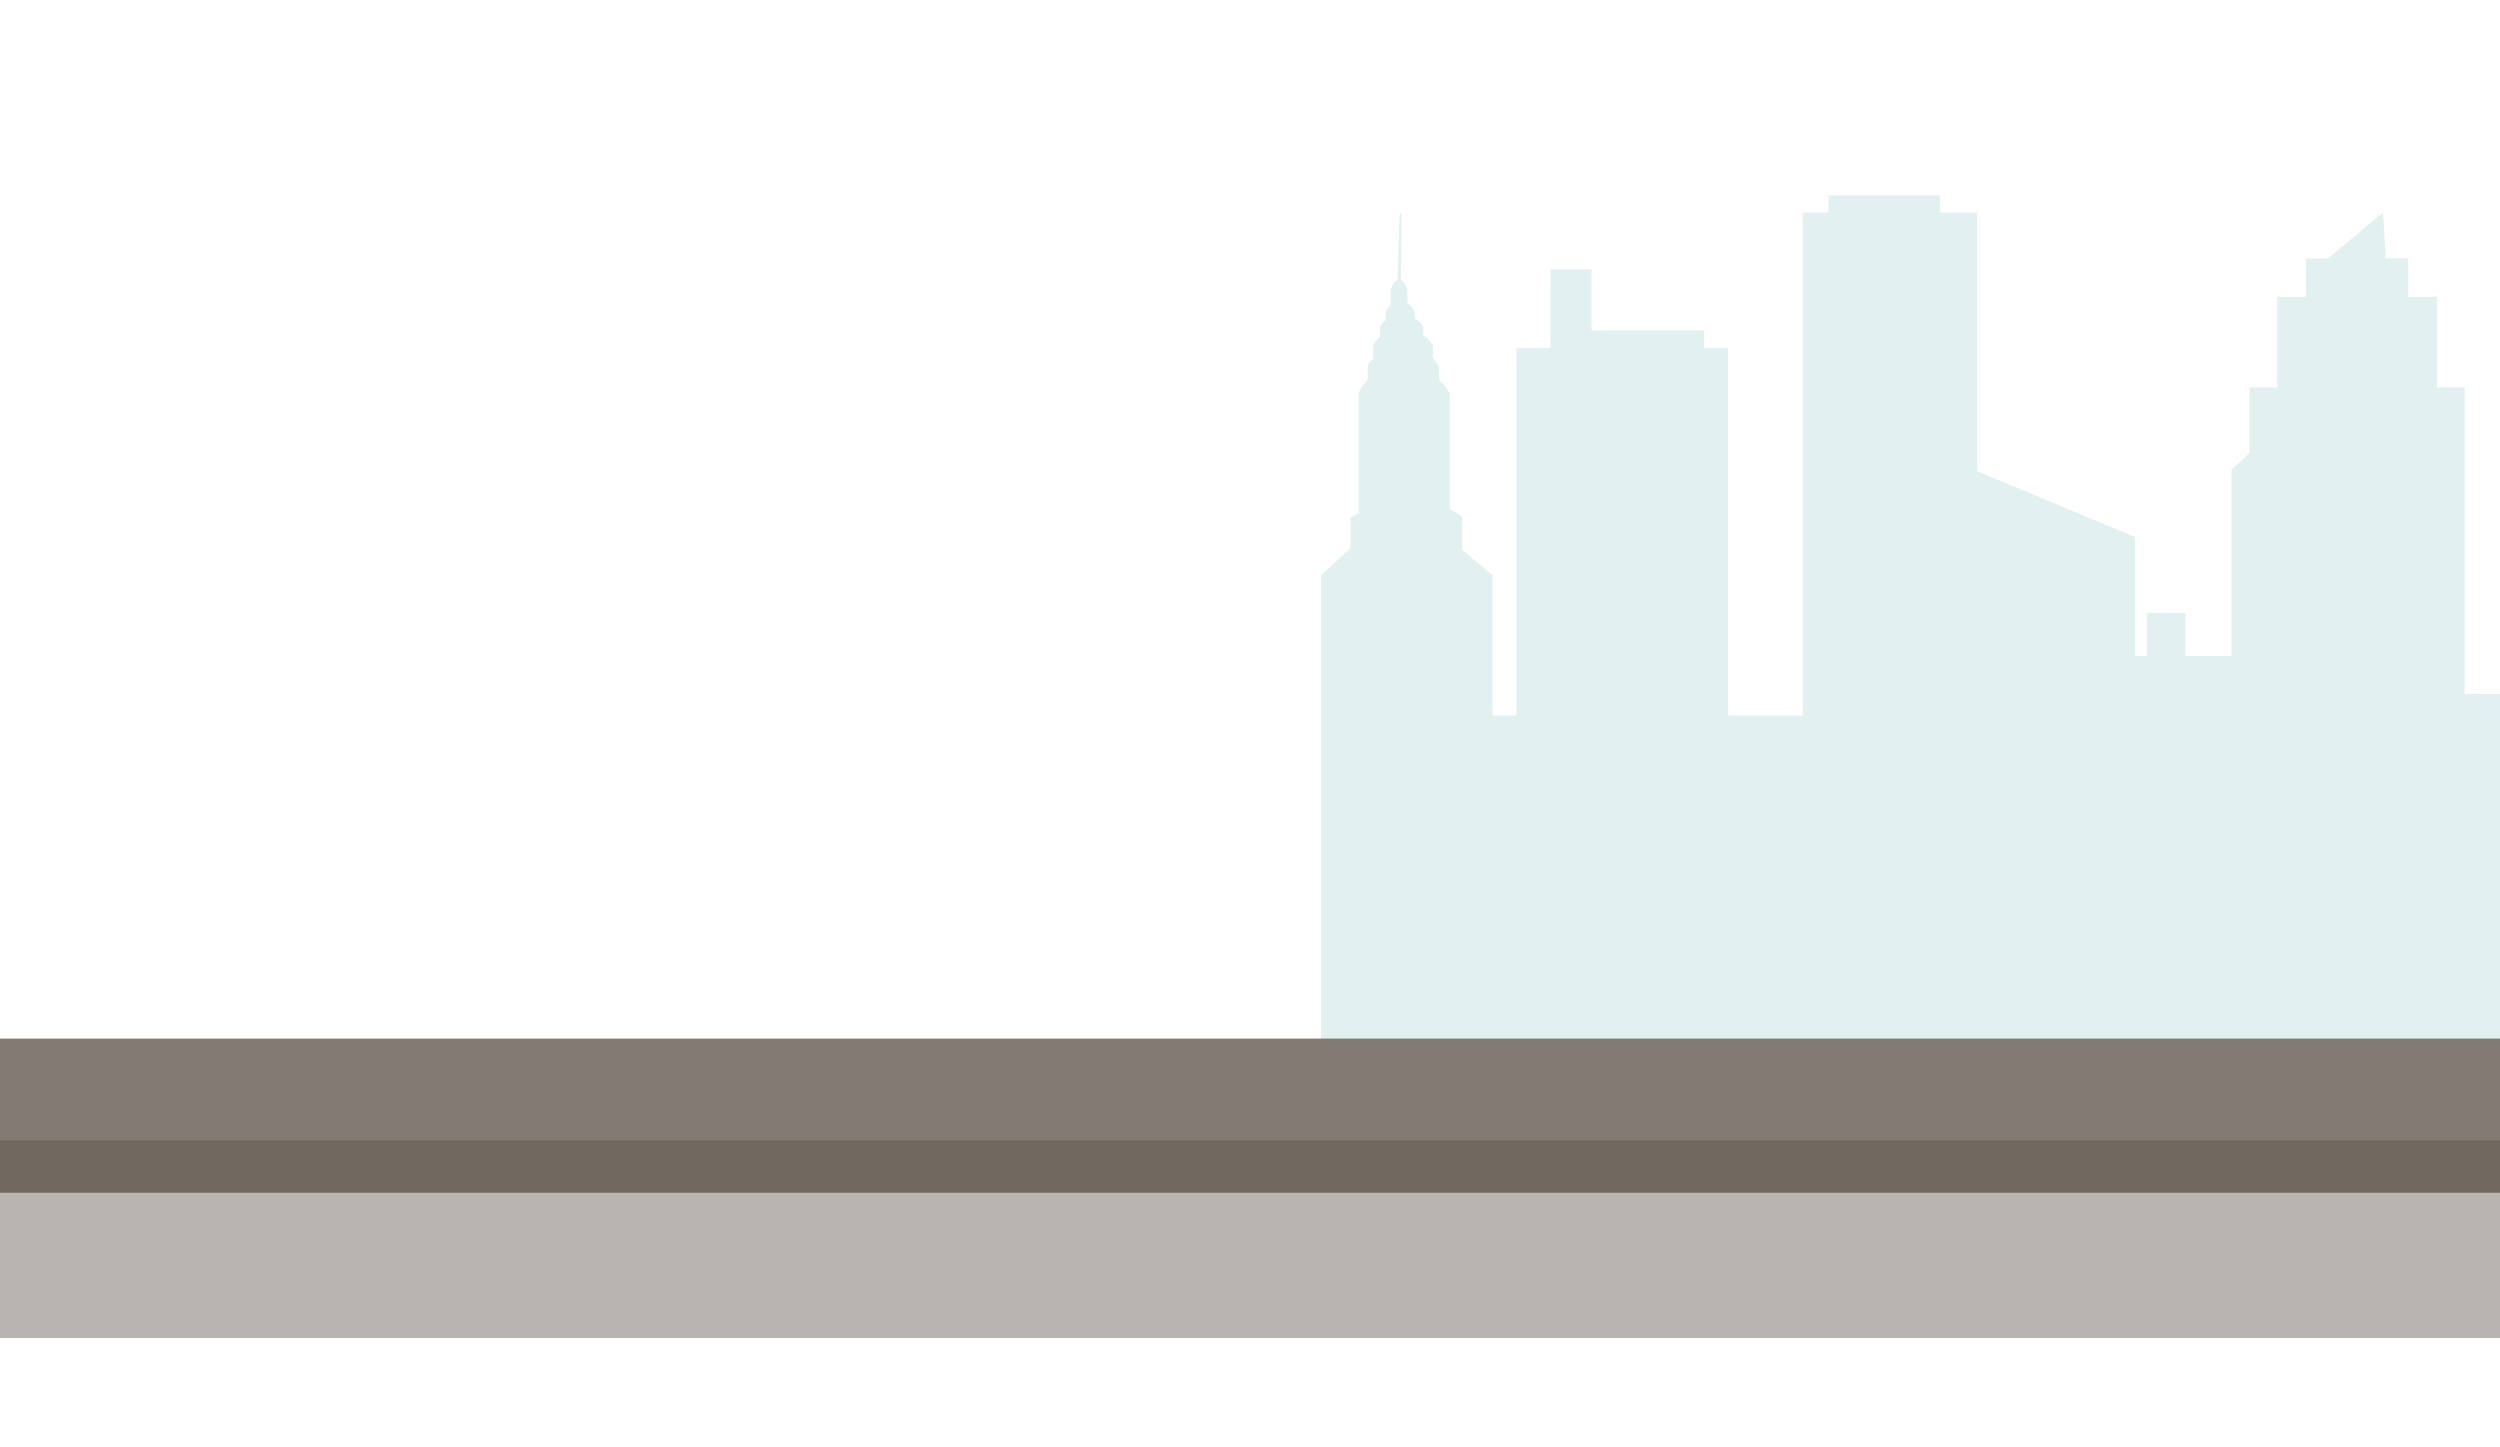
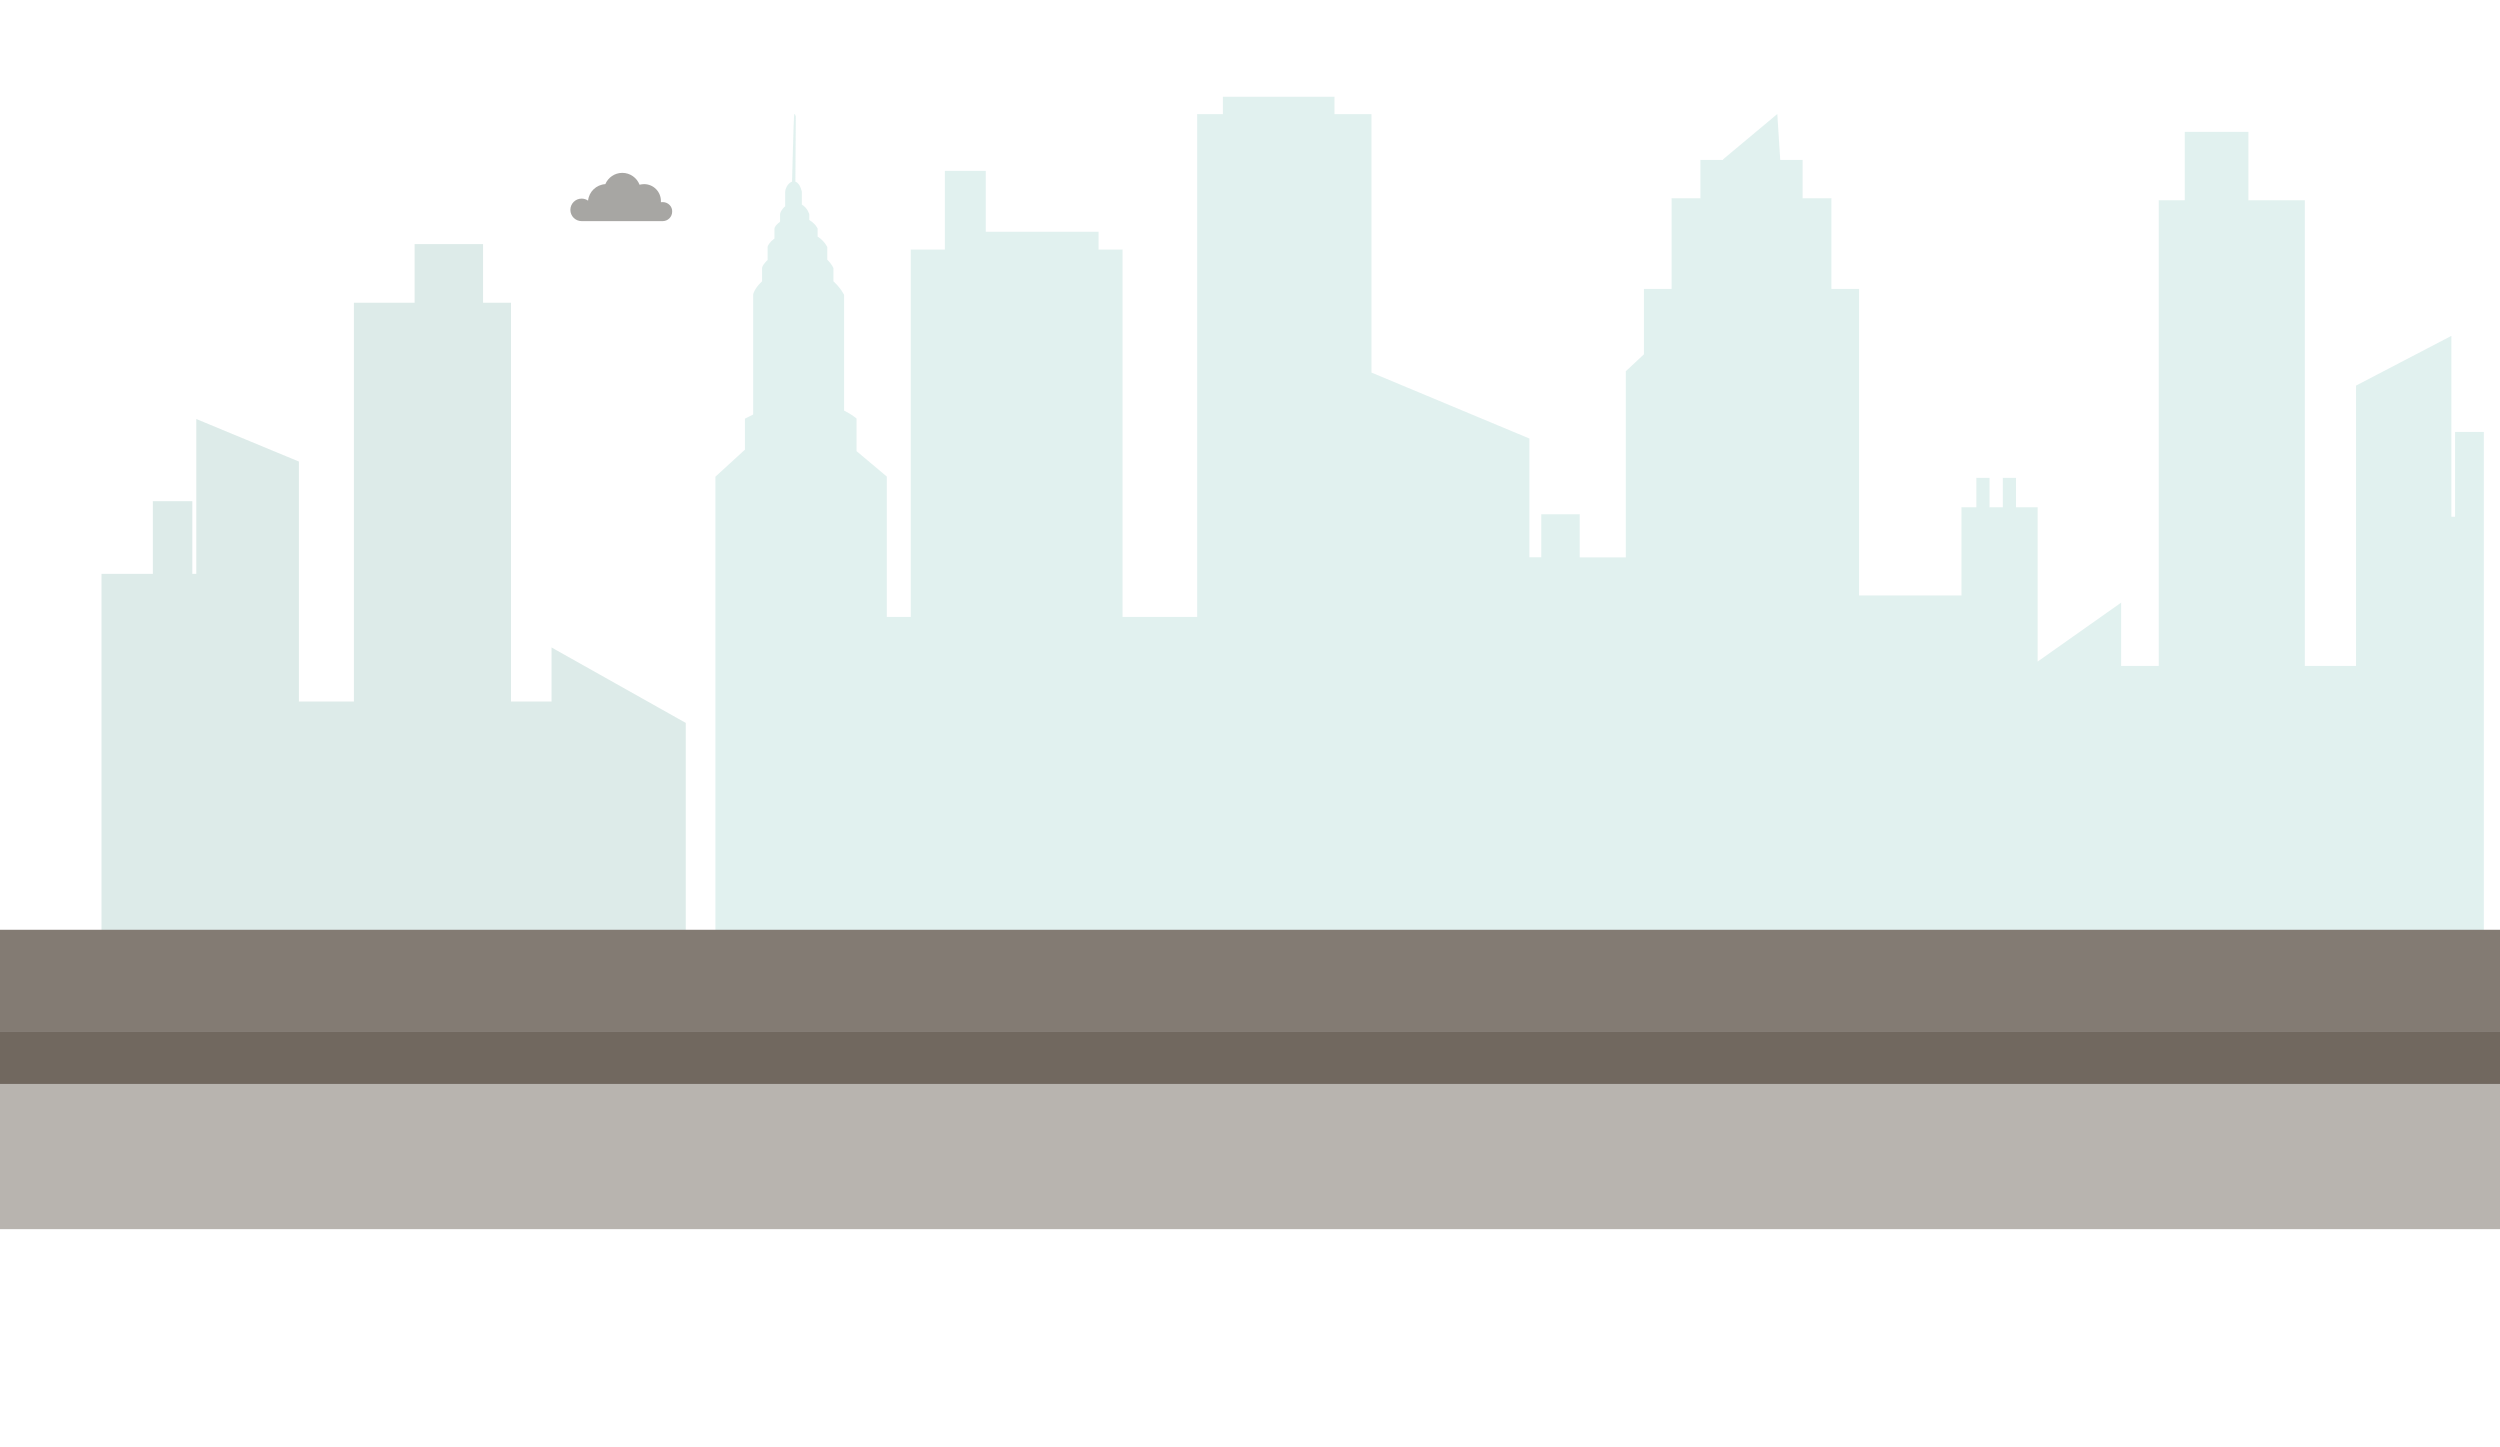
<svg xmlns="http://www.w3.org/2000/svg" version="1.1" id="svg13880" x="0px" y="0px" viewBox="557 -74.4 1709.4 989.3" style="enable-background:new 557 -74.4 1709.4 989.3;" xml:space="preserve">
  <style type="text/css">
- 	.st0{opacity:0.3;fill:#9CD0CA;enable-background:new    ;}
- 	.st1{fill:#B8B4AF;}
- 	.st2{fill:#71685F;}
- 	.st3{fill:#837B73;}
+ 	.st0{opacity:0.4;fill:#AACEC8;}
+ 	.st1{opacity:0.3;fill:#9CD0CA;enable-background:new    ;}
+ 	.st2{fill:#B8B4AF;}
+ 	.st3{fill:#71685F;}
+ 	.st4{fill:#837B73;}
+ 	.st5{opacity:0.48;fill:#48443E;}
</style>
+   <polygon class="st0" points="934.1,368.3 934.1,405.3 906.4,405.3 906.4,132.6 887.3,132.6 887.3,92.5 840.5,92.5 840.5,132.6   799,132.6 799,405.3 761.4,405.3 761.4,241.2 691.2,212.1 691.2,318 688.5,318 688.5,268.3 661.5,268.3 661.5,318 626.4,318   626.4,585.8 1025.9,585.8 1025.9,419.9 " />
  <g id="layer1" transform="translate(-632.1435,327.0437)">
-     <path id="path5771" class="st0" d="M3281.9,19.3h-2.5v-123.7l-65.2,34v191.7h-35v-318.4h-38.6   v-46.8h-43.5v46.8h-17.8v318.4h-25.7V78l-57.1,40.3V12.8h-14.8V-7.3h-9v20.1h-9.1V-7.3h-9v20.1h-10.2v60.3h-70v-209.6h-18.9v-62   h-19.7v-26.2h-15.3l-2-31.4l-37.1,31v0.4h-15.5v26.2h-19.7v62h-18.9v44.7l-12.4,11.6V47.1h-31.5V17.6h-26.3V47h-8.1v-81.2   l-108-45.1V-256h-25.3v-11.9h-76.3v11.9h-17.6V87.8h-51v-251.2h-16.4v-12.2h-77.1v-41.6h-28v53.8H2226V87.8h-16.4v-96l-20.7-17.4   v-22.3c0,0-2.9-2.6-8.5-5.4v-79.1c0,0-2.2-4.7-7.3-9.3v-9.1c0,0-1.2-2.8-4.2-5.7v-8.6c0,0-1.8-4.1-6.6-7.2v-5.5   c0,0-1.5-3.4-5.7-5.8v-4c0,0-1.3-4.4-5.1-6.6v-8.8c0,0-1.1-5.8-4.4-6.8l0.3-44.5c0,0-0.9-3.6-1.2-0.7c-0.3,2.8-1.3,42.1-1.4,45.2   c-3.3,1-4.7,5.6-4.7,6.8v10c-2.4,2-3.5,4.5-3.5,5.4v5.2c-2.6,1.8-3.8,3.8-3.8,4.6v6.8c-3.2,2.4-4.7,4.9-4.7,5.9v8.8   c-2.6,2.4-3.8,4.6-3.8,5.6v9c-4.2,3.9-6.1,7.9-6.1,9.4v81.7c-1.9,0.9-3.7,1.8-5.6,2.8v21.2l-20.2,18.5v340.2h1209.2V-38.7h-19.7   L3281.9,19.3L3281.9,19.3z" />
-     <path id="path5815" class="st1" d="M978.4,513.4h2398V349.1h-2398V513.4L978.4,513.4z" />
-     <path id="path5817" class="st2" d="M882.3,414.1h2398l96.9-36h-2398v36H882.3z" />
-     <path id="path5813" class="st3" d="M978.4,378.1h2398v-69.4h-2398V378.1L978.4,378.1z" />
+     <path id="path5771" class="st1" d="M2867.8-48.1h-2.5v-123.7l-65.2,34V53.9h-35v-318.4h-38.6   v-46.8H2683v46.8h-17.8V53.9h-25.7V10.6l-57.1,40.3V-54.6h-14.8v-20.1h-9v20.1h-9.1v-20.1h-9v20.1h-10.2V5.7h-70v-209.6h-18.9v-62   h-19.7v-26.2h-15.3l-2-31.4l-37.1,31v0.4h-15.5v26.2h-19.7v62h-18.9v44.7l-12.4,11.6v127.3h-31.5v-29.5H2243v29.4h-8.1v-81.2   l-108-45.1v-176.7h-25.3v-11.9h-76.3v11.9h-17.6V20.4h-51v-251.2h-16.4V-243h-77.1v-41.6h-28v53.8h-23.3V20.4h-16.4v-96L1774.8-93   v-22.3c0,0-2.9-2.6-8.5-5.4v-79.1c0,0-2.2-4.7-7.3-9.3v-9.1c0,0-1.2-2.8-4.2-5.7v-8.6c0,0-1.8-4.1-6.6-7.2v-5.5   c0,0-1.5-3.4-5.7-5.8v-4c0,0-1.3-4.4-5.1-6.6v-8.8c0,0-1.1-5.8-4.4-6.8l0.3-44.5c0,0-0.9-3.6-1.2-0.7c-0.3,2.8-1.3,42.1-1.4,45.2   c-3.3,1-4.7,5.6-4.7,6.8v10c-2.4,2-3.5,4.5-3.5,5.4v5.2c-2.6,1.8-3.8,3.8-3.8,4.6v6.8c-3.2,2.4-4.7,4.9-4.7,5.9v8.8   c-2.6,2.4-3.8,4.6-3.8,5.6v9c-4.2,3.9-6.1,7.9-6.1,9.4v81.7c-1.9,0.9-3.7,1.8-5.6,2.8V-94l-20.2,18.5v340.2h1209.2v-370.8h-19.7   L2867.8-48.1L2867.8-48.1z" />
+     <path id="path5815" class="st2" d="M1182.2,439h2398V274.7h-2398L1182.2,439L1182.2,439z" />
+     <path id="path5817" class="st3" d="M1086.1,339.7h2398l97.9-36H1184v36H1086.1z" />
+     <path id="path5813" class="st4" d="M1182.2,303.7h2398v-69.4h-2398L1182.2,303.7L1182.2,303.7z" />
  </g>
+   <path class="st5" d="M1010.2,63.8c-0.4,0-0.9,0-1.3,0.1c0-0.3,0-0.6,0-0.9c0-6.3-5.1-11.5-11.5-11.5c-1.1,0-2.1,0.2-3.1,0.4  c-1.8-4.7-6.4-8.1-11.8-8.1c-5.2,0-9.7,3.2-11.6,7.7c-6.2,0.4-11.2,5.2-11.8,11.3c-1.2-0.9-2.8-1.4-4.4-1.4c-4.3,0-7.7,3.5-7.7,7.7  c0,4.3,3.5,7.7,7.7,7.7h18v0h37.4c3.6,0,6.5-2.9,6.5-6.5C1016.8,66.8,1013.8,63.8,1010.2,63.8" />
</svg>
